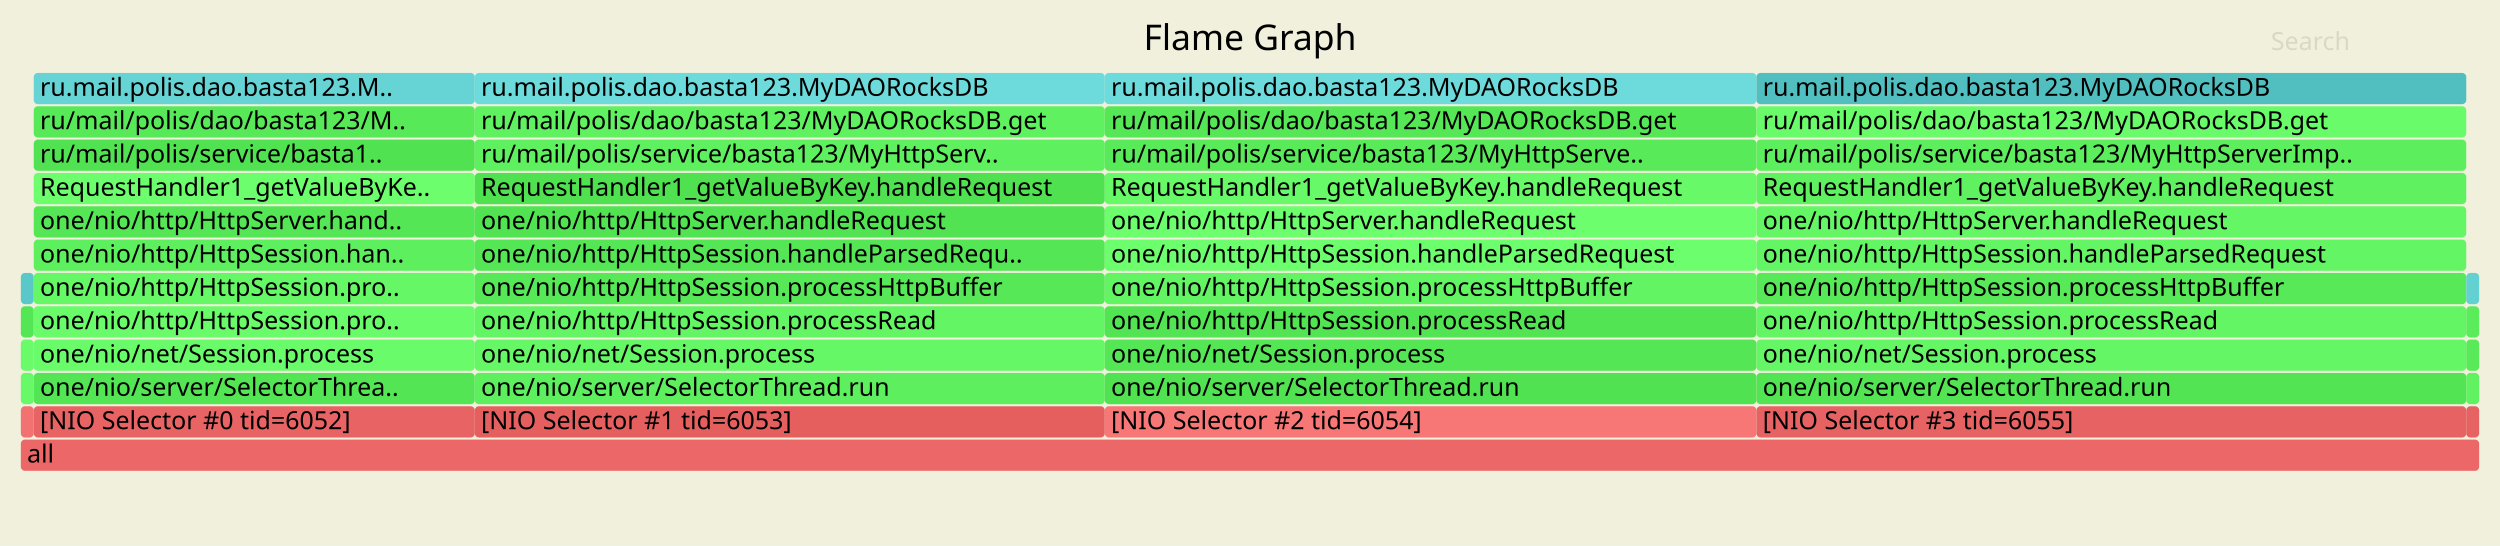
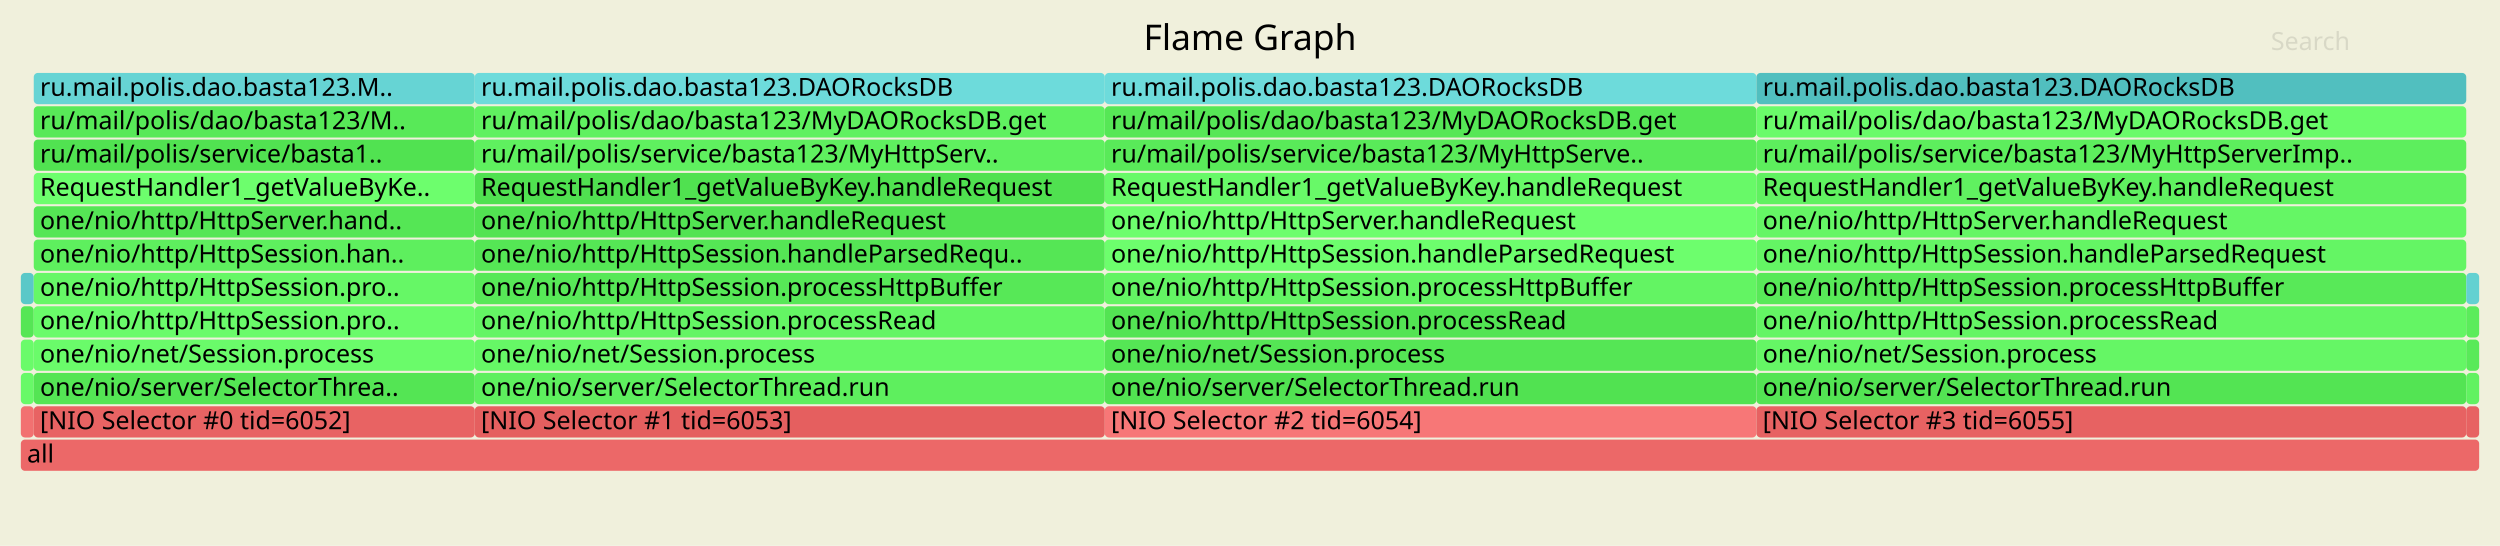
<svg xmlns="http://www.w3.org/2000/svg" version="1.1" width="1200" height="262" viewBox="0 0 1200 262">
  <style type="text/css">
	text { font-family:Verdana; font-size:12px; fill:rgb(0,0,0); }
	#search { opacity:0.1; cursor:pointer; }
	#search:hover, #search.show { opacity:1; }
	#subtitle { text-anchor:middle; font-color:rgb(160,160,160); }
	#title { text-anchor:middle; font-size:17px}
	#unzoom { cursor:pointer; }
	#frames &gt; *:hover { stroke:black; stroke-width:0.5; cursor:pointer; }
	.hide { display:none; }
	.parent { opacity:0.5; }
</style>
  <rect x="0" y="0" width="100%" height="100%" fill="rgb(240,240,220)" />
  <text id="title" x="600" y="24">Flame Graph</text>
  <text id="details" x="10" y="245"> </text>
  <text id="unzoom" x="10" y="24" class="hide">Reset Zoom</text>
  <text id="search" x="1090" y="24">Search</text>
  <text id="matched" x="1090" y="245"> </text>
  <g id="frames">
    <g>
      <rect x="10.0" y="211.0" width="1180.0" height="15" fill="#ec6868" rx="2" ry="2" />
      <text x="13.0" y="222.0">all</text>
    </g>
    <g>
      <rect x="10.0" y="195.0" width="6.2" height="15" fill="#f27171" rx="2" ry="2" />
      <text x="13.0" y="206.0" />
    </g>
    <g>
      <rect x="10.0" y="179.0" width="6.2" height="15" fill="#68f968" rx="2" ry="2" />
      <text x="13.0" y="190.0" />
    </g>
    <g>
      <rect x="10.0" y="163.0" width="6.2" height="15" fill="#6afb6a" rx="2" ry="2" />
      <text x="13.0" y="174.0" />
    </g>
    <g>
      <rect x="10.0" y="147.0" width="6.2" height="15" fill="#55e655" rx="2" ry="2" />
      <text x="13.0" y="158.0" />
    </g>
    <g>
      <rect x="10.0" y="131.0" width="6.2" height="15" fill="#5ac8c8" rx="2" ry="2" />
      <text x="13.0" y="142.0" />
    </g>
    <g>
      <rect x="16.2" y="195.0" width="211.7" height="15" fill="#e86363" rx="2" ry="2" />
      <text x="19.2" y="206.0">[NIO Selector #0 tid=6052]</text>
    </g>
    <g>
      <rect x="16.2" y="179.0" width="211.7" height="15" fill="#54e554" rx="2" ry="2" />
      <text x="19.2" y="190.0">one/nio/server/SelectorThrea..</text>
    </g>
    <g>
      <rect x="16.2" y="163.0" width="211.7" height="15" fill="#6afb6a" rx="2" ry="2" />
      <text x="19.2" y="174.0">one/nio/net/Session.process</text>
    </g>
    <g>
      <rect x="16.2" y="147.0" width="211.7" height="15" fill="#6afb6a" rx="2" ry="2" />
      <text x="19.2" y="158.0">one/nio/http/HttpSession.pro..</text>
    </g>
    <g>
      <rect x="16.2" y="131.0" width="211.7" height="15" fill="#66f766" rx="2" ry="2" />
      <text x="19.2" y="142.0">one/nio/http/HttpSession.pro..</text>
    </g>
    <g>
      <rect x="16.2" y="115.0" width="211.7" height="15" fill="#5eef5e" rx="2" ry="2" />
      <text x="19.2" y="126.0">one/nio/http/HttpSession.han..</text>
    </g>
    <g>
      <rect x="16.2" y="99.0" width="211.7" height="15" fill="#55e655" rx="2" ry="2" />
      <text x="19.2" y="110.0">one/nio/http/HttpServer.hand..</text>
    </g>
    <g>
      <rect x="16.2" y="83.0" width="211.7" height="15" fill="#6dfe6d" rx="2" ry="2" />
      <text x="19.2" y="94.0">RequestHandler1_getValueByKe..</text>
    </g>
    <g>
      <rect x="16.2" y="67.0" width="211.7" height="15" fill="#51e251" rx="2" ry="2" />
      <text x="19.2" y="78.0">ru/mail/polis/service/basta1..</text>
    </g>
    <g>
      <rect x="16.2" y="51.0" width="211.7" height="15" fill="#58e958" rx="2" ry="2" />
      <text x="19.2" y="62.0">ru/mail/polis/dao/basta123/M..</text>
    </g>
    <g>
      <rect x="16.2" y="35.0" width="211.7" height="15" fill="#66d4d4" rx="2" ry="2" />
      <text x="19.2" y="46.0">ru.mail.polis.dao.basta123.M..</text>
    </g>
    <g>
      <rect x="227.9" y="195.0" width="302.4" height="15" fill="#e55f5f" rx="2" ry="2" />
      <text x="230.9" y="206.0">[NIO Selector #1 tid=6053]</text>
    </g>
    <g>
      <rect x="227.9" y="179.0" width="302.4" height="15" fill="#5eef5e" rx="2" ry="2" />
      <text x="230.9" y="190.0">one/nio/server/SelectorThread.run</text>
    </g>
    <g>
      <rect x="227.9" y="163.0" width="302.4" height="15" fill="#66f766" rx="2" ry="2" />
      <text x="230.9" y="174.0">one/nio/net/Session.process</text>
    </g>
    <g>
      <rect x="227.9" y="147.0" width="302.4" height="15" fill="#64f564" rx="2" ry="2" />
      <text x="230.9" y="158.0">one/nio/http/HttpSession.processRead</text>
    </g>
    <g>
      <rect x="227.9" y="131.0" width="302.4" height="15" fill="#57e857" rx="2" ry="2" />
      <text x="230.9" y="142.0">one/nio/http/HttpSession.processHttpBuffer</text>
    </g>
    <g>
      <rect x="227.9" y="115.0" width="302.4" height="15" fill="#55e655" rx="2" ry="2" />
      <text x="230.9" y="126.0">one/nio/http/HttpSession.handleParsedRequ..</text>
    </g>
    <g>
      <rect x="227.9" y="99.0" width="302.4" height="15" fill="#52e352" rx="2" ry="2" />
      <text x="230.9" y="110.0">one/nio/http/HttpServer.handleRequest</text>
    </g>
    <g>
      <rect x="227.9" y="83.0" width="302.4" height="15" fill="#50e150" rx="2" ry="2" />
      <text x="230.9" y="94.0">RequestHandler1_getValueByKey.handleRequest</text>
    </g>
    <g>
      <rect x="227.9" y="67.0" width="302.4" height="15" fill="#5ff05f" rx="2" ry="2" />
      <text x="230.9" y="78.0">ru/mail/polis/service/basta123/MyHttpServ..</text>
    </g>
    <g>
      <rect x="227.9" y="51.0" width="302.4" height="15" fill="#60f160" rx="2" ry="2" />
      <text x="230.9" y="62.0">ru/mail/polis/dao/basta123/MyDAORocksDB.get</text>
    </g>
    <g>
      <rect x="227.9" y="35.0" width="302.4" height="15" fill="#6ddbdb" rx="2" ry="2" />
-       <text x="230.9" y="46.0">ru.mail.polis.dao.basta123.MyDAORocksDB</text>
+       <text x="230.9" y="46.0">ru.mail.polis.dao.basta123.DAORocksDB</text>
    </g>
    <g>
      <rect x="530.3" y="195.0" width="312.8" height="15" fill="#f77777" rx="2" ry="2" />
      <text x="533.3" y="206.0">[NIO Selector #2 tid=6054]</text>
    </g>
    <g>
      <rect x="530.3" y="179.0" width="312.8" height="15" fill="#51e251" rx="2" ry="2" />
      <text x="533.3" y="190.0">one/nio/server/SelectorThread.run</text>
    </g>
    <g>
      <rect x="530.3" y="163.0" width="312.8" height="15" fill="#55e655" rx="2" ry="2" />
      <text x="533.3" y="174.0">one/nio/net/Session.process</text>
    </g>
    <g>
      <rect x="530.3" y="147.0" width="312.8" height="15" fill="#53e453" rx="2" ry="2" />
      <text x="533.3" y="158.0">one/nio/http/HttpSession.processRead</text>
    </g>
    <g>
      <rect x="530.3" y="131.0" width="312.8" height="15" fill="#63f463" rx="2" ry="2" />
      <text x="533.3" y="142.0">one/nio/http/HttpSession.processHttpBuffer</text>
    </g>
    <g>
      <rect x="530.3" y="115.0" width="312.8" height="15" fill="#6dfe6d" rx="2" ry="2" />
      <text x="533.3" y="126.0">one/nio/http/HttpSession.handleParsedRequest</text>
    </g>
    <g>
      <rect x="530.3" y="99.0" width="312.8" height="15" fill="#6dfe6d" rx="2" ry="2" />
      <text x="533.3" y="110.0">one/nio/http/HttpServer.handleRequest</text>
    </g>
    <g>
      <rect x="530.3" y="83.0" width="312.8" height="15" fill="#68f968" rx="2" ry="2" />
      <text x="533.3" y="94.0">RequestHandler1_getValueByKey.handleRequest</text>
    </g>
    <g>
      <rect x="530.3" y="67.0" width="312.8" height="15" fill="#59ea59" rx="2" ry="2" />
      <text x="533.3" y="78.0">ru/mail/polis/service/basta123/MyHttpServe..</text>
    </g>
    <g>
      <rect x="530.3" y="51.0" width="312.8" height="15" fill="#56e756" rx="2" ry="2" />
      <text x="533.3" y="62.0">ru/mail/polis/dao/basta123/MyDAORocksDB.get</text>
    </g>
    <g>
      <rect x="530.3" y="35.0" width="312.8" height="15" fill="#6ddbdb" rx="2" ry="2" />
-       <text x="533.3" y="46.0">ru.mail.polis.dao.basta123.MyDAORocksDB</text>
+       <text x="533.3" y="46.0">ru.mail.polis.dao.basta123.DAORocksDB</text>
    </g>
    <g>
      <rect x="843.1" y="195.0" width="340.7" height="15" fill="#e76262" rx="2" ry="2" />
      <text x="846.1" y="206.0">[NIO Selector #3 tid=6055]</text>
    </g>
    <g>
      <rect x="843.1" y="179.0" width="340.7" height="15" fill="#53e453" rx="2" ry="2" />
      <text x="846.1" y="190.0">one/nio/server/SelectorThread.run</text>
    </g>
    <g>
      <rect x="843.1" y="163.0" width="340.7" height="15" fill="#65f665" rx="2" ry="2" />
      <text x="846.1" y="174.0">one/nio/net/Session.process</text>
    </g>
    <g>
      <rect x="843.1" y="147.0" width="340.7" height="15" fill="#64f564" rx="2" ry="2" />
      <text x="846.1" y="158.0">one/nio/http/HttpSession.processRead</text>
    </g>
    <g>
      <rect x="843.1" y="131.0" width="340.7" height="15" fill="#58e958" rx="2" ry="2" />
      <text x="846.1" y="142.0">one/nio/http/HttpSession.processHttpBuffer</text>
    </g>
    <g>
      <rect x="843.1" y="115.0" width="340.7" height="15" fill="#64f564" rx="2" ry="2" />
      <text x="846.1" y="126.0">one/nio/http/HttpSession.handleParsedRequest</text>
    </g>
    <g>
      <rect x="843.1" y="99.0" width="340.7" height="15" fill="#65f665" rx="2" ry="2" />
      <text x="846.1" y="110.0">one/nio/http/HttpServer.handleRequest</text>
    </g>
    <g>
      <rect x="843.1" y="83.0" width="340.7" height="15" fill="#60f160" rx="2" ry="2" />
      <text x="846.1" y="94.0">RequestHandler1_getValueByKey.handleRequest</text>
    </g>
    <g>
      <rect x="843.1" y="67.0" width="340.7" height="15" fill="#5dee5d" rx="2" ry="2" />
      <text x="846.1" y="78.0">ru/mail/polis/service/basta123/MyHttpServerImp..</text>
    </g>
    <g>
      <rect x="843.1" y="51.0" width="340.7" height="15" fill="#6afb6a" rx="2" ry="2" />
      <text x="846.1" y="62.0">ru/mail/polis/dao/basta123/MyDAORocksDB.get</text>
    </g>
    <g>
      <rect x="843.1" y="35.0" width="340.7" height="15" fill="#51bfbf" rx="2" ry="2" />
-       <text x="846.1" y="46.0">ru.mail.polis.dao.basta123.MyDAORocksDB</text>
+       <text x="846.1" y="46.0">ru.mail.polis.dao.basta123.DAORocksDB</text>
    </g>
    <g>
      <rect x="1183.8" y="195.0" width="6.2" height="15" fill="#e76262" rx="2" ry="2" />
      <text x="1186.8" y="206.0" />
    </g>
    <g>
      <rect x="1183.8" y="179.0" width="6.2" height="15" fill="#61f261" rx="2" ry="2" />
      <text x="1186.8" y="190.0" />
    </g>
    <g>
      <rect x="1183.8" y="163.0" width="6.2" height="15" fill="#59ea59" rx="2" ry="2" />
      <text x="1186.8" y="174.0" />
    </g>
    <g>
      <rect x="1183.8" y="147.0" width="6.2" height="15" fill="#5bec5b" rx="2" ry="2" />
      <text x="1186.8" y="158.0" />
    </g>
    <g>
      <rect x="1183.8" y="131.0" width="6.2" height="15" fill="#63d1d1" rx="2" ry="2" />
      <text x="1186.8" y="142.0" />
    </g>
  </g>
</svg>
